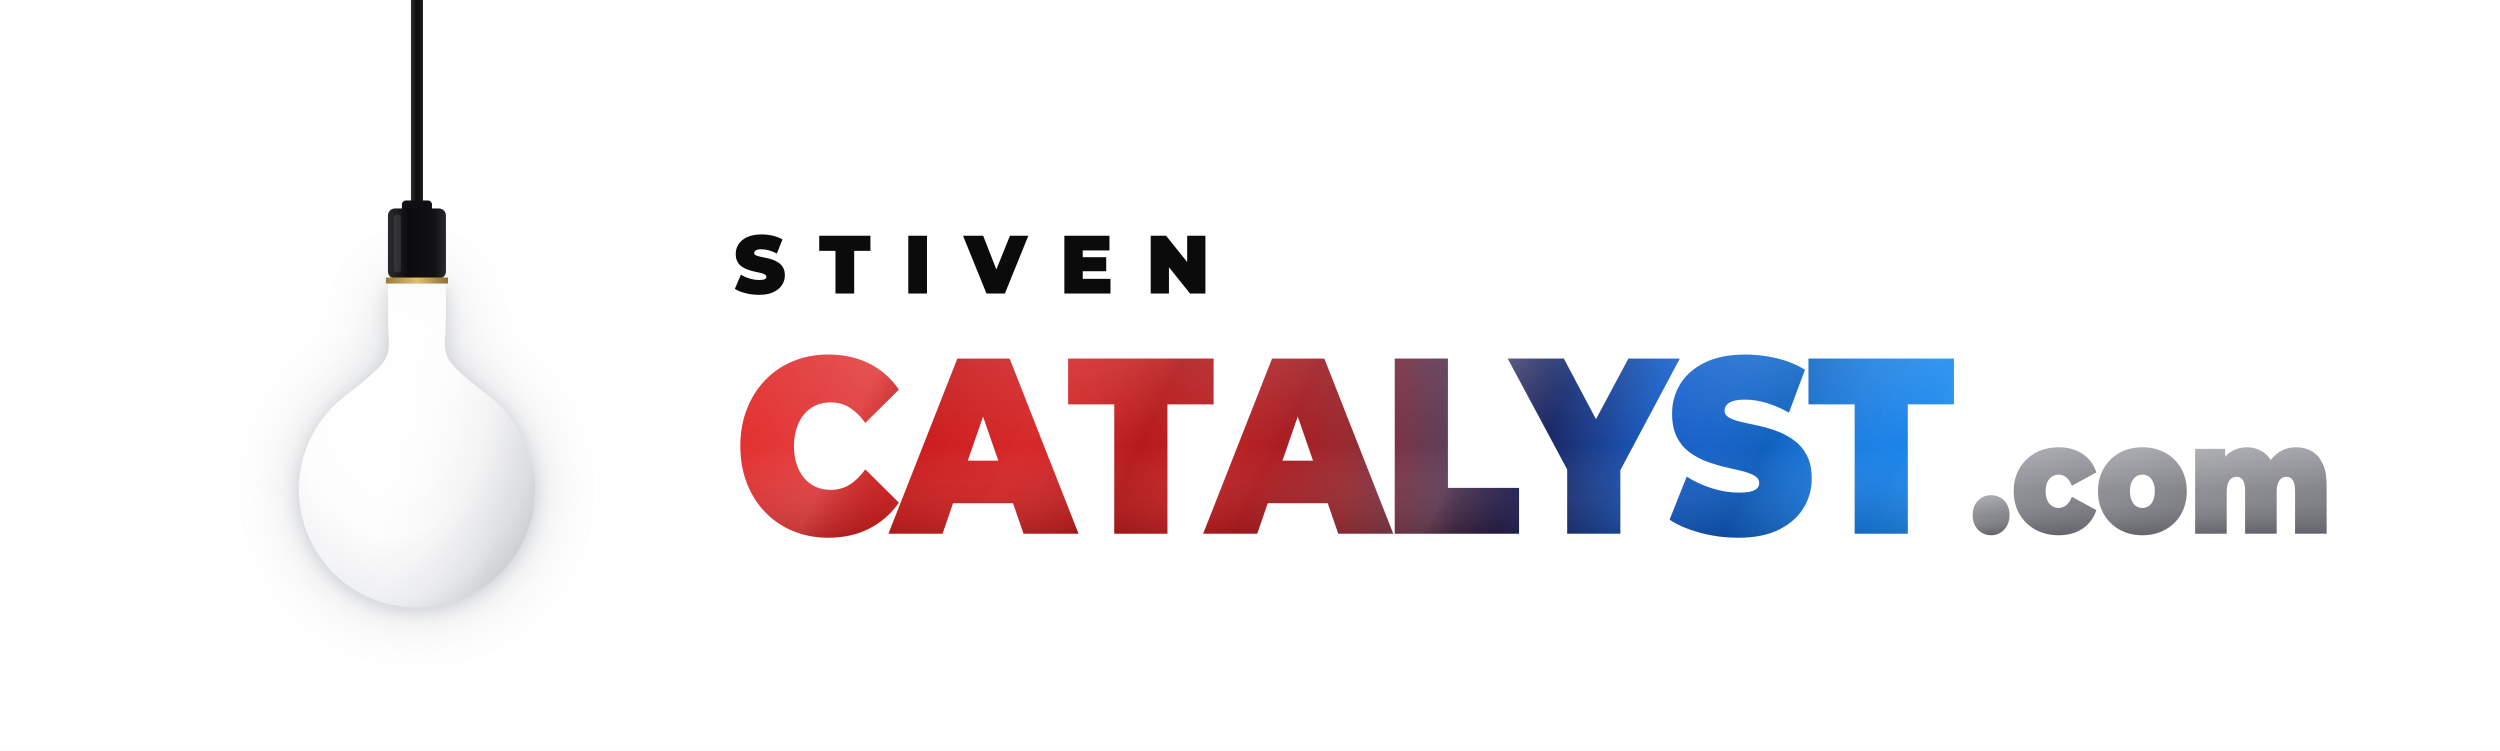
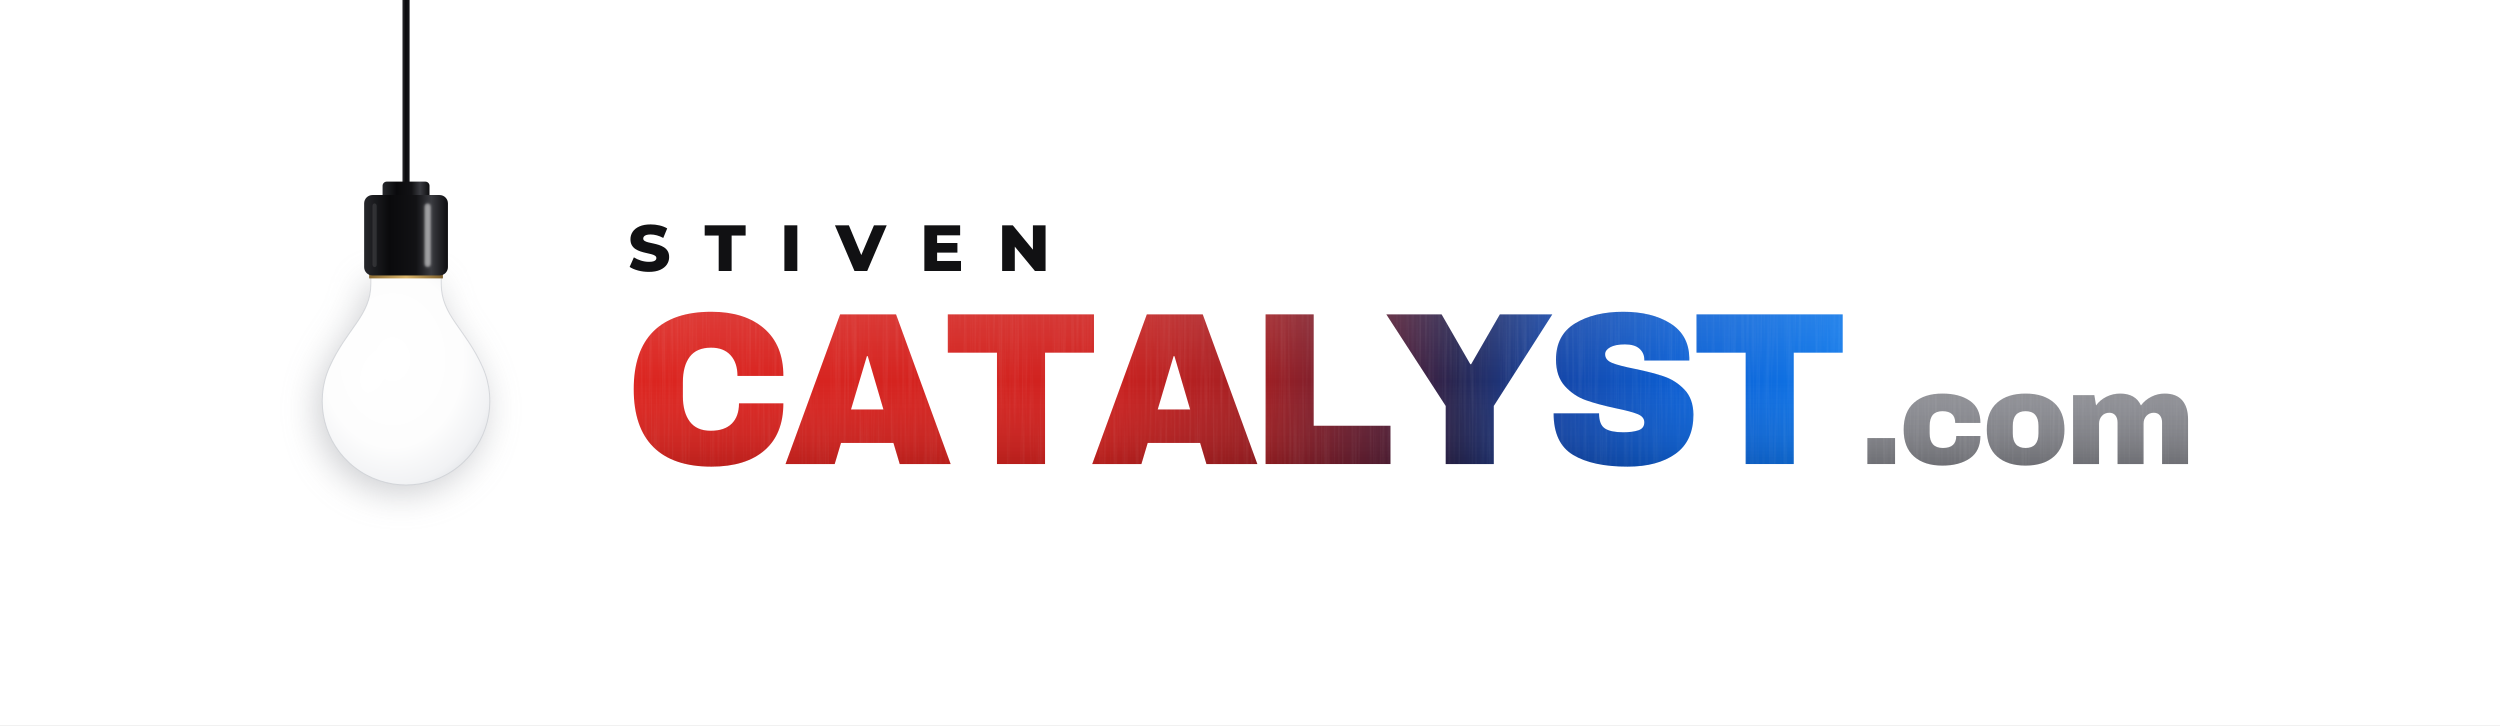
- <svg xmlns="http://www.w3.org/2000/svg" viewBox="0 0 2998 900" width="2998" height="900">
+ <svg xmlns="http://www.w3.org/2000/svg" viewBox="0 0 3448 1000" width="3448" height="1000">
  <defs>
-     <linearGradient id="catalyst" gradientUnits="userSpaceOnUse" x1="880.0" y1="640.0" x2="2344.3" y2="640.0">
-       <stop offset="0" stop-color="#e21f1f" />
-       <stop offset="0.36" stop-color="#cc1c1d" />
-       <stop offset="0.50" stop-color="#951c23" />
-       <stop offset="0.59" stop-color="#3d1e3f" />
-       <stop offset="0.67" stop-color="#1a2a6e" />
-       <stop offset="0.76" stop-color="#0c56c6" />
-       <stop offset="0.88" stop-color="#1476df" />
-       <stop offset="1" stop-color="#1c8bee" />
+     <linearGradient id="catalyst" gradientUnits="userSpaceOnUse" x1="860.5" y1="640.0" x2="2549.5" y2="640.0">
+       <stop offset="0" stop-color="#dc2520" />
+       <stop offset="0.38" stop-color="#d0221f" />
+       <stop offset="0.52" stop-color="#a11f23" />
+       <stop offset="0.62" stop-color="#5a1f35" />
+       <stop offset="0.68" stop-color="#262551" />
+       <stop offset="0.76" stop-color="#1446a8" />
+       <stop offset="0.86" stop-color="#0d5fd2" />
+       <stop offset="1" stop-color="#0f78ea" />
    </linearGradient>
-     <linearGradient id="gloss" gradientUnits="userSpaceOnUse" x1="880.0" y1="340.0" x2="1480.0" y2="640.0" spreadMethod="repeat">
-       <stop offset="0" stop-color="#ffffff" stop-opacity="0" />
-       <stop offset="0.30" stop-color="#ffffff" stop-opacity="0.16" />
-       <stop offset="0.42" stop-color="#000000" stop-opacity="0.07" />
-       <stop offset="0.60" stop-color="#ffffff" stop-opacity="0.05" />
-       <stop offset="0.78" stop-color="#000000" stop-opacity="0.12" />
-       <stop offset="1" stop-color="#ffffff" stop-opacity="0" />
+     <linearGradient id="silver" gradientUnits="userSpaceOnUse" x1="0" y1="433.6" x2="0" y2="640.0">
+       <stop offset="0" stop-color="#a3a4aa" />
+       <stop offset="1" stop-color="#7f8086" />
    </linearGradient>
-     <linearGradient id="depth" x1="0" y1="0" x2="0" y2="1">
-       <stop offset="0" stop-color="#ffffff" stop-opacity="0.10" />
-       <stop offset="0.5" stop-color="#ffffff" stop-opacity="0" />
-       <stop offset="1" stop-color="#000000" stop-opacity="0.16" />
+     <linearGradient id="shade" gradientUnits="userSpaceOnUse" x1="0" y1="433.6" x2="0" y2="640.0">
+       <stop offset="0" stop-color="#fff" stop-opacity="0.10" />
+       <stop offset="0.45" stop-color="#fff" stop-opacity="0" />
+       <stop offset="1" stop-color="#000" stop-opacity="0.13" />
    </linearGradient>
-     <linearGradient id="silver" x1="0" y1="0" x2="0.3" y2="1">
-       <stop offset="0" stop-color="#a7a8ad" />
-       <stop offset="0.5" stop-color="#8e8f95" />
-       <stop offset="1" stop-color="#77787e" />
-     </linearGradient>
-     <radialGradient id="glass" cx="0.40" cy="0.38" r="0.72">
+     <filter id="brushed" x="0" y="0" width="100%" height="100%" color-interpolation-filters="sRGB">
+       <feTurbulence type="fractalNoise" baseFrequency="0.277 0.007" numOctaves="2" seed="7" result="n" />
+       <feColorMatrix in="n" type="matrix" values="0 0 0 0 1  0 0 0 0 1  0 0 0 0 1  0 0 0 1.4 -0.62" result="streaks" />
+       <feComposite in="streaks" in2="SourceGraphic" operator="in" result="s" />
+       <feComponentTransfer in="s" result="t">
+         <feFuncA type="linear" slope="0.10" />
+       </feComponentTransfer>
+       <feMerge>
+         <feMergeNode in="SourceGraphic" />
+         <feMergeNode in="t" />
+       </feMerge>
+     </filter>
+     <radialGradient id="glass" cx="0.42" cy="0.40" r="0.70">
      <stop offset="0" stop-color="#ffffff" />
-       <stop offset="0.55" stop-color="#fdfdfd" />
-       <stop offset="0.82" stop-color="#eff0f2" />
-       <stop offset="1" stop-color="#d4d6da" />
+       <stop offset="0.6" stop-color="#fdfdfd" />
+       <stop offset="0.86" stop-color="#f1f2f4" />
+       <stop offset="1" stop-color="#dfe1e5" />
    </radialGradient>
-     <linearGradient id="glassrim" x1="0" y1="0" x2="1" y2="0.4">
-       <stop offset="0" stop-color="#ffffff" stop-opacity="0.35" />
-       <stop offset="0.5" stop-color="#ffffff" stop-opacity="0" />
-       <stop offset="1" stop-color="#9ea2a8" stop-opacity="0.22" />
-     </linearGradient>
    <linearGradient id="socket" x1="0" y1="0" x2="1" y2="0">
-       <stop offset="0" stop-color="#2c2c30" />
-       <stop offset="0.35" stop-color="#0b0b0d" />
-       <stop offset="0.8" stop-color="#121214" />
-       <stop offset="1" stop-color="#2a2a2e" />
+       <stop offset="0" stop-color="#26272b" />
+       <stop offset="0.30" stop-color="#0a0a0c" />
+       <stop offset="0.62" stop-color="#121215" />
+       <stop offset="0.80" stop-color="#3a3b40" />
+       <stop offset="1" stop-color="#0d0d10" />
    </linearGradient>
    <linearGradient id="cord" x1="0" y1="0" x2="1" y2="0">
-       <stop offset="0" stop-color="#303033" />
-       <stop offset="0.5" stop-color="#0c0c0e" />
-       <stop offset="1" stop-color="#1c1c1f" />
+       <stop offset="0" stop-color="#2a2a2e" />
+       <stop offset="0.45" stop-color="#0b0b0d" />
+       <stop offset="1" stop-color="#18181b" />
    </linearGradient>
    <linearGradient id="brass" x1="0" y1="0" x2="1" y2="0">
-       <stop offset="0" stop-color="#9a7a3a" />
-       <stop offset="0.5" stop-color="#e2bf6a" />
-       <stop offset="1" stop-color="#8d6f33" />
+       <stop offset="0" stop-color="#8a6a33" />
+       <stop offset="0.5" stop-color="#d9b46a" />
+       <stop offset="1" stop-color="#7d5f2c" />
    </linearGradient>
-     <filter id="halo" x="-60%" y="-40%" width="220%" height="180%">
-       <feGaussianBlur stdDeviation="40.8" />
+     <filter id="bulbShadow" x="-80%" y="-60%" width="260%" height="220%">
+       <feGaussianBlur stdDeviation="23.12" />
    </filter>
-     <filter id="soft" x="-40%" y="-30%" width="180%" height="160%">
-       <feGaussianBlur stdDeviation="10.8" />
+     <filter id="bulbSoft" x="-60%" y="-60%" width="220%" height="220%">
+       <feGaussianBlur stdDeviation="8.09" />
    </filter>
-     <filter id="tiny" x="-50%" y="-50%" width="200%" height="200%">
-       <feGaussianBlur stdDeviation="6.0" />
+     <filter id="bulbTiny" x="-100%" y="-20%" width="300%" height="140%">
+       <feGaussianBlur stdDeviation="2.31" />
    </filter>
  </defs>
-   <rect width="2998" height="900" fill="#ffffff" />
-   <path d="M465.2,340.0 L534.8,340.0 L534.8,376.0 C534.8,431.2 521.0,423.9 587.2,475.6 A141.6,141.6 0 1,1 412.8,475.6 C479.0,423.9 465.2,431.2 465.2,376.0 Z" fill="#c3c6cb" opacity="0.65" filter="url(#halo)" />
-   <path d="M465.2,340.0 L534.8,340.0 L534.8,376.0 C534.8,431.2 521.0,423.9 587.2,475.6 A141.6,141.6 0 1,1 412.8,475.6 C479.0,423.9 465.2,431.2 465.2,376.0 Z" fill="#a9adb3" opacity="0.5" filter="url(#soft)" transform="translate(0 3.6)" />
-   <rect x="492.8" y="0" width="14.4" height="254.8" fill="url(#cord)" />
-   <path d="M465.2,340.0 L534.8,340.0 L534.8,376.0 C534.8,431.2 521.0,423.9 587.2,475.6 A141.6,141.6 0 1,1 412.8,475.6 C479.0,423.9 465.2,431.2 465.2,376.0 Z" fill="url(#glass)" />
-   <path d="M465.2,340.0 L534.8,340.0 L534.8,376.0 C534.8,431.2 521.0,423.9 587.2,475.6 A141.6,141.6 0 1,1 412.8,475.6 C479.0,423.9 465.2,431.2 465.2,376.0 Z" fill="url(#glassrim)" />
-   <ellipse cx="449.0" cy="544.7" rx="28.3" ry="42.5" fill="#ffffff" opacity="0.9" transform="rotate(-24 449.0 544.7)" filter="url(#tiny)" />
-   <rect x="482.0" y="240.4" width="36.0" height="16.8" rx="4.8" fill="#101012" />
-   <rect x="465.2" y="250.0" width="69.6" height="84.0" rx="8.4" fill="url(#socket)" />
-   <rect x="472.4" y="257.2" width="8.4" height="69.6" rx="3.6" fill="#ffffff" opacity="0.10" />
-   <rect x="462.8" y="332.8" width="74.4" height="7.2" fill="url(#brass)" />
-   <g>
-     <path d="M910.223 353.584Q901.859 353.584 894.066 351.604Q886.273 349.624 881.236 346.456L888.459 329.428Q893.211 332.299 899.056 334.031Q904.9 335.764 910.413 335.764Q913.644 335.764 915.497 335.318Q917.351 334.873 918.206 334.031Q919.061 333.19 919.061 332.002Q919.061 330.121 917.066 329.032Q915.07 327.943 911.791 327.2Q908.512 326.458 904.615 325.616Q900.719 324.775 896.775 323.389Q892.83 322.003 889.552 319.726Q886.273 317.449 884.277 313.736Q882.281 310.024 882.281 304.48Q882.281 298.045 885.75 292.749Q889.219 287.452 896.109 284.284Q903 281.116 913.264 281.116Q920.012 281.116 926.57 282.601Q933.127 284.086 938.355 287.155L931.607 304.084Q926.665 301.51 922.055 300.223Q917.446 298.936 913.074 298.936Q909.843 298.936 907.942 299.53Q906.041 300.124 905.233 301.114Q904.425 302.104 904.425 303.292Q904.425 305.074 906.421 306.114Q908.417 307.153 911.696 307.846Q914.975 308.539 918.919 309.331Q922.863 310.123 926.76 311.509Q930.656 312.895 933.935 315.172Q937.214 317.449 939.21 321.112Q941.206 324.775 941.206 330.22Q941.206 336.556 937.737 341.852Q934.268 347.149 927.425 350.366Q920.582 353.584 910.223 353.584Z" fill="#0b0b0c" />
-     <path d="M1001.905 352.0V300.817H982.421V282.7H1043.817V300.817H1024.334V352.0Z" fill="#0b0b0c" />
-     <path d="M1089.215 352.0V282.7H1111.644V352.0Z" fill="#0b0b0c" />
-     <path d="M1182.988 352.0 1154.856 282.7H1178.996L1201.9 341.209H1187.549L1211.119 282.7H1233.169L1205.037 352.0Z" fill="#0b0b0c" />
-     <path d="M1276.38 352.0V282.7H1330.458V300.322H1298.429V334.378H1331.693V352.0ZM1296.909 325.27V308.44H1326.561V325.27Z" fill="#0b0b0c" />
-     <path d="M1379.942 352.0V282.7H1398.38L1432.214 324.874H1423.66V282.7H1445.52V352.0H1427.082L1393.248 309.826H1401.801V352.0Z" fill="#0b0b0c" />
+   <rect width="3448" height="1000" fill="#ffffff" />
+   <g id="bulb">
+     <path d="M511.45,379.94 L608.55,379.94 L608.55,391.49 C608.55,435.42 642.09,453.50 665.59,506.30 A115.58,115.58 0 1,1 454.41,506.30 C477.91,453.50 511.45,435.42 511.45,391.49 Z" fill="#7d8088" opacity="0.38" filter="url(#bulbShadow)" transform="translate(-6.94 11.56)" />
+     <rect x="555.09" y="0" width="9.82" height="251.48" fill="url(#cord)" />
+     <path d="M511.45,379.94 L608.55,379.94 L608.55,391.49 C608.55,435.42 642.09,453.50 665.59,506.30 A115.58,115.58 0 1,1 454.41,506.30 C477.91,453.50 511.45,435.42 511.45,391.49 Z" fill="url(#glass)" />
+     <path d="M511.45,379.94 L608.55,379.94 L608.55,391.49 C608.55,435.42 642.09,453.50 665.59,506.30 A115.58,115.58 0 1,1 454.41,506.30 C477.91,453.50 511.45,435.42 511.45,391.49 Z" fill="none" stroke="#c9ccd1" stroke-width="1.39" opacity="0.7" />
+     <ellipse cx="516.08" cy="511.70" rx="18.49" ry="34.68" fill="#fff" opacity="0.85" transform="rotate(22 516.08 511.70)" filter="url(#bulbSoft)" />
+     <rect x="509.14" y="375.89" width="101.71" height="8.09" fill="url(#brass)" />
+     <rect x="527.64" y="250.48" width="64.73" height="24.27" rx="5.78" fill="url(#socket)" />
+     <rect x="502.21" y="268.98" width="115.58" height="110.96" rx="11.56" fill="url(#socket)" />
+     <rect x="585.43" y="280.53" width="8.67" height="87.84" rx="4.62" fill="#fff" opacity="0.55" filter="url(#bulbTiny)" />
+     <rect x="513.77" y="280.53" width="5.78" height="87.84" rx="3.47" fill="#fff" opacity="0.10" />
+   </g>
+   <g fill="#111113">
+     <path d="M894.915 374.994Q887.19 374.994 880.034 373.083Q872.877 371.171 868.387 368.123L874.249 354.934Q878.498 357.683 884.047 359.398Q889.596 361.113 895.039 361.113Q898.769 361.113 900.985 360.47Q903.201 359.828 904.234 358.672Q905.268 357.516 905.268 355.989Q905.268 353.86 903.322 352.605Q901.376 351.349 898.201 350.535Q895.027 349.72 891.225 348.913Q887.423 348.106 883.59 346.86Q879.758 345.614 876.583 343.586Q873.408 341.558 871.462 338.239Q869.516 334.92 869.516 329.88Q869.516 324.281 872.606 319.662Q875.695 315.042 881.899 312.274Q888.103 309.506 897.432 309.506Q903.571 309.506 909.557 310.883Q915.544 312.261 920.214 315.023L914.774 328.179Q910.262 325.755 905.855 324.571Q901.448 323.387 897.28 323.387Q893.605 323.387 891.359 324.151Q889.112 324.914 888.123 326.177Q887.135 327.44 887.135 328.995Q887.135 331.062 889.081 332.286Q891.027 333.511 894.201 334.28Q897.376 335.05 901.209 335.84Q905.042 336.63 908.843 337.862Q912.645 339.094 915.82 341.108Q918.995 343.122 920.941 346.41Q922.886 349.698 922.886 354.648Q922.886 360.157 919.783 364.776Q916.68 369.396 910.493 372.195Q904.306 374.994 894.915 374.994Z" fill="#111113" />
+     <path d="M991.224 373.75V324.874H971.908V310.75H1028.373V324.874H1009.057V373.75Z" fill="#111113" />
+     <path d="M1081.829 373.75V310.75H1099.662V373.75Z" fill="#111113" />
+     <path d="M1178.492 373.75 1151.545 310.75H1170.775L1193.498 365.281H1182.142L1205.384 310.75H1222.968L1196.049 373.75Z" fill="#111113" />
+     <path d="M1274.879 373.75V310.75H1324.218V324.564H1292.464V359.936H1325.416V373.75ZM1291.219 348.417V335.155H1320.472V348.417Z" fill="#111113" />
+     <path d="M1382.159 373.75V310.75H1396.826L1431.52 352.721H1424.593V310.75H1442.053V373.75H1427.386L1392.693 331.779H1399.62V373.75Z" fill="#111113" />
+   </g>
+   <g filter="url(#brushed)">
+     <path d="M1080.418 518.5H1017.118Q1017.118 500.5 1007.668 490.0Q998.218 479.5 980.818 479.5Q960.718 479.5 951.268 492.1Q941.818 504.7 941.818 527.2V546.4Q941.818 568.6 951.268 581.35Q960.718 594.1 980.218 594.1Q999.418 594.1 1009.318 584.2Q1019.218 574.3 1019.218 556.3H1080.418Q1080.418 598.6 1054.468 621.1Q1028.518 643.6 981.118 643.6Q928.318 643.6 901.168 616.6Q874.018 589.6 874.018 536.8Q874.018 484.0 901.168 457.0Q928.318 430.0 981.118 430.0Q1027.018 430.0 1053.718 452.95Q1080.418 475.9 1080.418 518.5Z" fill="url(#catalyst)" />
+     <path d="M1240.918 640.0 1232.218 610.9H1159.918L1151.218 640.0H1083.418L1158.718 433.6H1235.818L1311.118 640.0ZM1173.718 564.7H1218.418L1196.818 491.2H1195.618Z" fill="url(#catalyst)" />
+     <path d="M1441.318 486.4V640.0H1375.018V486.4H1307.218V433.6H1508.818V486.4Z" fill="url(#catalyst)" />
+     <path d="M1663.918 640.0 1655.218 610.9H1582.918L1574.218 640.0H1506.418L1581.718 433.6H1658.818L1734.118 640.0ZM1596.718 564.7H1641.418L1619.818 491.2H1618.618Z" fill="url(#catalyst)" />
+     <path d="M1745.518 433.6H1811.818V587.2H1917.718V640.0H1745.518Z" fill="url(#catalyst)" />
+     <path d="M2060.218 640.0H1993.918V559.9L1912.018 433.6H1988.218L2027.818 502.3H2029.018L2068.618 433.6H2140.918L2060.218 559.9Z" fill="url(#catalyst)" />
+     <path d="M2329.918 493.6V497.2H2267.818V496.0Q2267.818 487.0 2261.218 481.0Q2254.618 475.0 2241.118 475.0Q2227.918 475.0 2220.868 478.9Q2213.818 482.8 2213.818 488.5Q2213.818 496.6 2223.418 500.5Q2233.018 504.4 2254.318 508.6Q2279.218 513.7 2295.268 519.25Q2311.318 524.8 2323.318 537.4Q2335.318 550.0 2335.618 571.6Q2335.618 608.2 2310.868 625.9Q2286.118 643.6 2244.718 643.6Q2196.418 643.6 2169.568 627.4Q2142.718 611.2 2142.718 570.1H2205.418Q2205.418 585.7 2213.518 590.95Q2221.618 596.2 2238.718 596.2Q2251.318 596.2 2259.568 593.5Q2267.818 590.8 2267.818 582.4Q2267.818 574.9 2258.668 571.15Q2249.518 567.4 2228.818 563.2Q2203.618 557.8 2187.118 551.95Q2170.618 546.1 2158.318 532.6Q2146.018 519.1 2146.018 496.0Q2146.018 462.1 2172.268 446.05Q2198.518 430.0 2238.718 430.0Q2278.318 430.0 2303.818 446.05Q2329.318 462.1 2329.918 493.6Z" fill="url(#catalyst)" />
+     <path d="M2473.918 486.4V640.0H2407.618V486.4H2339.818V433.6H2541.418V486.4Z" fill="url(#catalyst)" />
  </g>
  <g>
-     <path d="M993.13 644.8Q970.45 644.8 951.145 636.85Q931.84 628.9 917.665 614.2Q903.49 599.5 895.66 579.4Q887.83 559.3 887.83 535.0Q887.83 510.7 895.66 490.6Q903.49 470.5 917.665 455.8Q931.84 441.1 951.145 433.15Q970.45 425.2 993.13 425.2Q1020.94 425.2 1042.405 436.0Q1063.87 446.8 1077.91 467.2L1037.68 507.1Q1029.31 495.4 1019.185 488.95Q1009.06 482.5 996.37 482.5Q986.38 482.5 978.28 486.1Q970.18 489.7 964.375 496.6Q958.57 503.5 955.33 513.25Q952.09 523.0 952.09 535.0Q952.09 547.0 955.33 556.75Q958.57 566.5 964.375 573.4Q970.18 580.3 978.28 583.9Q986.38 587.5 996.37 587.5Q1009.06 587.5 1019.185 581.05Q1029.31 574.6 1037.68 562.9L1077.91 602.8Q1063.87 622.9 1042.405 633.85Q1020.94 644.8 993.13 644.8Z" fill="url(#catalyst)" />
-     <path d="M1065.46 640.0 1148.08 430.0H1210.72L1293.34 640.0H1227.46L1166.44 463.6H1191.28L1130.26 640.0ZM1114.6 603.4 1130.8 552.4H1217.74L1233.94 603.4Z" fill="url(#catalyst)" />
-     <path d="M1336.24 640.0V484.9H1280.89V430.0H1455.31V484.9H1399.96V640.0Z" fill="url(#catalyst)" />
-     <path d="M1442.86 640.0 1525.48 430.0H1588.12L1670.74 640.0H1604.86L1543.84 463.6H1568.68L1507.66 640.0ZM1492 603.4 1508.2 552.4H1595.14L1611.34 603.4Z" fill="url(#catalyst)" />
-     <path d="M1672.6 640.0V430.0H1736.32V585.1H1821.64V640.0Z" fill="url(#catalyst)" />
-     <path d="M1879.39 640.0V547.9L1893.97 590.2L1808.11 430.0H1875.34L1933.39 539.5H1894.24L1952.83 430.0H2014.39L1929.07 590.2L1943.11 547.9V640.0Z" fill="url(#catalyst)" />
-     <path d="M2084.56 644.8Q2060.8 644.8 2038.66 638.8Q2016.52 632.8 2002.21 623.2L2022.73 571.6Q2036.23 580.3 2052.835 585.55Q2069.44 590.8 2085.1 590.8Q2094.28 590.8 2099.545 589.45Q2104.81 588.1 2107.24 585.55Q2109.67 583.0 2109.67 579.4Q2109.67 573.7 2104 570.4Q2098.33 567.1 2089.015 564.85Q2079.7 562.6 2068.63 560.05Q2057.56 557.5 2046.355 553.3Q2035.15 549.1 2025.835 542.2Q2016.52 535.3 2010.85 524.05Q2005.18 512.8 2005.18 496.0Q2005.18 476.5 2015.035 460.45Q2024.89 444.4 2044.465 434.8Q2064.04 425.2 2093.2 425.2Q2112.37 425.2 2131 429.7Q2149.63 434.2 2164.48 443.5L2145.31 494.8Q2131.27 487.0 2118.175 483.1Q2105.08 479.2 2092.66 479.2Q2083.48 479.2 2078.08 481.0Q2072.68 482.8 2070.385 485.8Q2068.09 488.8 2068.09 492.4Q2068.09 497.8 2073.76 500.95Q2079.43 504.1 2088.745 506.2Q2098.06 508.3 2109.265 510.7Q2120.47 513.1 2131.54 517.3Q2142.61 521.5 2151.925 528.4Q2161.24 535.3 2166.91 546.4Q2172.58 557.5 2172.58 574.0Q2172.58 593.2 2162.725 609.25Q2152.87 625.3 2133.43 635.05Q2113.99 644.8 2084.56 644.8Z" fill="url(#catalyst)" />
-     <path d="M2224.12 640.0V484.9H2168.77V430.0H2343.19V484.9H2287.84V640.0Z" fill="url(#catalyst)" />
+     <path d="M1080.418 518.5H1017.118Q1017.118 500.5 1007.668 490.0Q998.218 479.5 980.818 479.5Q960.718 479.5 951.268 492.1Q941.818 504.7 941.818 527.2V546.4Q941.818 568.6 951.268 581.35Q960.718 594.1 980.218 594.1Q999.418 594.1 1009.318 584.2Q1019.218 574.3 1019.218 556.3H1080.418Q1080.418 598.6 1054.468 621.1Q1028.518 643.6 981.118 643.6Q928.318 643.6 901.168 616.6Q874.018 589.6 874.018 536.8Q874.018 484.0 901.168 457.0Q928.318 430.0 981.118 430.0Q1027.018 430.0 1053.718 452.95Q1080.418 475.9 1080.418 518.5Z" fill="url(#shade)" />
+     <path d="M1240.918 640.0 1232.218 610.9H1159.918L1151.218 640.0H1083.418L1158.718 433.6H1235.818L1311.118 640.0ZM1173.718 564.7H1218.418L1196.818 491.2H1195.618Z" fill="url(#shade)" />
+     <path d="M1441.318 486.4V640.0H1375.018V486.4H1307.218V433.6H1508.818V486.4Z" fill="url(#shade)" />
+     <path d="M1663.918 640.0 1655.218 610.9H1582.918L1574.218 640.0H1506.418L1581.718 433.6H1658.818L1734.118 640.0ZM1596.718 564.7H1641.418L1619.818 491.2H1618.618Z" fill="url(#shade)" />
+     <path d="M1745.518 433.6H1811.818V587.2H1917.718V640.0H1745.518Z" fill="url(#shade)" />
+     <path d="M2060.218 640.0H1993.918V559.9L1912.018 433.6H1988.218L2027.818 502.3H2029.018L2068.618 433.6H2140.918L2060.218 559.9Z" fill="url(#shade)" />
+     <path d="M2329.918 493.6V497.2H2267.818V496.0Q2267.818 487.0 2261.218 481.0Q2254.618 475.0 2241.118 475.0Q2227.918 475.0 2220.868 478.9Q2213.818 482.8 2213.818 488.5Q2213.818 496.6 2223.418 500.5Q2233.018 504.4 2254.318 508.6Q2279.218 513.7 2295.268 519.25Q2311.318 524.8 2323.318 537.4Q2335.318 550.0 2335.618 571.6Q2335.618 608.2 2310.868 625.9Q2286.118 643.6 2244.718 643.6Q2196.418 643.6 2169.568 627.4Q2142.718 611.2 2142.718 570.1H2205.418Q2205.418 585.7 2213.518 590.95Q2221.618 596.2 2238.718 596.2Q2251.318 596.2 2259.568 593.5Q2267.818 590.8 2267.818 582.4Q2267.818 574.9 2258.668 571.15Q2249.518 567.4 2228.818 563.2Q2203.618 557.8 2187.118 551.95Q2170.618 546.1 2158.318 532.6Q2146.018 519.1 2146.018 496.0Q2146.018 462.1 2172.268 446.05Q2198.518 430.0 2238.718 430.0Q2278.318 430.0 2303.818 446.05Q2329.318 462.1 2329.918 493.6Z" fill="url(#shade)" />
+     <path d="M2473.918 486.4V640.0H2407.618V486.4H2339.818V433.6H2541.418V486.4Z" fill="url(#shade)" />
+   </g>
+   <g filter="url(#brushed)">
+     <path d="M2575.498 640.0V604.18H2613.658V640.0Z" fill="url(#silver)" />
+     <path d="M2731.378 583.3H2696.638Q2696.638 567.1 2678.998 567.1Q2661.358 567.1 2661.358 587.44V597.7Q2661.358 617.86 2679.718 617.86Q2698.078 617.86 2698.078 601.3H2731.378Q2731.378 622.0 2716.888 632.08Q2702.398 642.16 2678.998 642.16Q2653.978 642.16 2639.758 629.56Q2625.538 616.96 2625.538 592.48Q2625.538 568.0 2639.758 555.4Q2653.978 542.8 2678.998 542.8Q2702.398 542.8 2716.888 552.79Q2731.378 562.78 2731.378 583.3Z" fill="url(#silver)" />
+     <path d="M2847.298 592.48Q2847.298 616.78 2832.988 629.47Q2818.678 642.16 2793.658 642.16Q2768.638 642.16 2754.418 629.56Q2740.198 616.96 2740.198 592.48Q2740.198 568.0 2754.418 555.4Q2768.638 542.8 2793.658 542.8Q2818.678 542.8 2832.988 555.49Q2847.298 568.18 2847.298 592.48ZM2776.018 587.44V597.7Q2776.018 617.86 2793.658 617.86Q2811.478 617.86 2811.478 597.7V587.44Q2811.478 567.1 2793.658 567.1Q2776.018 567.1 2776.018 587.44Z" fill="url(#silver)" />
+     <path d="M3017.758 578.44V640.0H2981.938V582.76Q2981.938 576.64 2978.968 572.95Q2975.998 569.26 2970.598 569.26Q2964.298 569.26 2960.338 573.58Q2956.378 577.9 2956.378 584.2V640.0H2920.558V582.76Q2920.558 576.64 2917.588 572.95Q2914.618 569.26 2909.218 569.26Q2902.918 569.26 2898.958 573.58Q2894.998 577.9 2894.998 584.2V640.0H2859.178V544.96H2888.518L2890.858 559.18Q2896.258 551.62 2905.168 547.21Q2914.078 542.8 2923.978 542.8Q2945.398 542.8 2952.778 559.18Q2958.358 551.62 2967.088 547.21Q2975.818 542.8 2985.358 542.8Q3001.558 542.8 3009.658 552.07Q3017.758 561.34 3017.758 578.44Z" fill="url(#silver)" />
  </g>
  <g>
-     <path d="M993.13 644.8Q970.45 644.8 951.145 636.85Q931.84 628.9 917.665 614.2Q903.49 599.5 895.66 579.4Q887.83 559.3 887.83 535.0Q887.83 510.7 895.66 490.6Q903.49 470.5 917.665 455.8Q931.84 441.1 951.145 433.15Q970.45 425.2 993.13 425.2Q1020.94 425.2 1042.405 436.0Q1063.87 446.8 1077.91 467.2L1037.68 507.1Q1029.31 495.4 1019.185 488.95Q1009.06 482.5 996.37 482.5Q986.38 482.5 978.28 486.1Q970.18 489.7 964.375 496.6Q958.57 503.5 955.33 513.25Q952.09 523.0 952.09 535.0Q952.09 547.0 955.33 556.75Q958.57 566.5 964.375 573.4Q970.18 580.3 978.28 583.9Q986.38 587.5 996.37 587.5Q1009.06 587.5 1019.185 581.05Q1029.31 574.6 1037.68 562.9L1077.91 602.8Q1063.87 622.9 1042.405 633.85Q1020.94 644.8 993.13 644.8Z" fill="url(#gloss)" />
-     <path d="M1065.46 640.0 1148.08 430.0H1210.72L1293.34 640.0H1227.46L1166.44 463.6H1191.28L1130.26 640.0ZM1114.6 603.4 1130.8 552.4H1217.74L1233.94 603.4Z" fill="url(#gloss)" />
-     <path d="M1336.24 640.0V484.9H1280.89V430.0H1455.31V484.9H1399.96V640.0Z" fill="url(#gloss)" />
-     <path d="M1442.86 640.0 1525.48 430.0H1588.12L1670.74 640.0H1604.86L1543.84 463.6H1568.68L1507.66 640.0ZM1492 603.4 1508.2 552.4H1595.14L1611.34 603.4Z" fill="url(#gloss)" />
-     <path d="M1672.6 640.0V430.0H1736.32V585.1H1821.64V640.0Z" fill="url(#gloss)" />
-     <path d="M1879.39 640.0V547.9L1893.97 590.2L1808.11 430.0H1875.34L1933.39 539.5H1894.24L1952.83 430.0H2014.39L1929.07 590.2L1943.11 547.9V640.0Z" fill="url(#gloss)" />
-     <path d="M2084.56 644.8Q2060.8 644.8 2038.66 638.8Q2016.52 632.8 2002.21 623.2L2022.73 571.6Q2036.23 580.3 2052.835 585.55Q2069.44 590.8 2085.1 590.8Q2094.28 590.8 2099.545 589.45Q2104.81 588.1 2107.24 585.55Q2109.67 583.0 2109.67 579.4Q2109.67 573.7 2104 570.4Q2098.33 567.1 2089.015 564.85Q2079.7 562.6 2068.63 560.05Q2057.56 557.5 2046.355 553.3Q2035.15 549.1 2025.835 542.2Q2016.52 535.3 2010.85 524.05Q2005.18 512.8 2005.18 496.0Q2005.18 476.5 2015.035 460.45Q2024.89 444.4 2044.465 434.8Q2064.04 425.2 2093.2 425.2Q2112.37 425.2 2131 429.7Q2149.63 434.2 2164.48 443.5L2145.31 494.8Q2131.27 487.0 2118.175 483.1Q2105.08 479.2 2092.66 479.2Q2083.48 479.2 2078.08 481.0Q2072.68 482.8 2070.385 485.8Q2068.09 488.8 2068.09 492.4Q2068.09 497.8 2073.76 500.95Q2079.43 504.1 2088.745 506.2Q2098.06 508.3 2109.265 510.7Q2120.47 513.1 2131.54 517.3Q2142.61 521.5 2151.925 528.4Q2161.24 535.3 2166.91 546.4Q2172.58 557.5 2172.58 574.0Q2172.58 593.2 2162.725 609.25Q2152.87 625.3 2133.43 635.05Q2113.99 644.8 2084.56 644.8Z" fill="url(#gloss)" />
-     <path d="M2224.12 640.0V484.9H2168.77V430.0H2343.19V484.9H2287.84V640.0Z" fill="url(#gloss)" />
-   </g>
-   <g>
-     <path d="M993.13 644.8Q970.45 644.8 951.145 636.85Q931.84 628.9 917.665 614.2Q903.49 599.5 895.66 579.4Q887.83 559.3 887.83 535.0Q887.83 510.7 895.66 490.6Q903.49 470.5 917.665 455.8Q931.84 441.1 951.145 433.15Q970.45 425.2 993.13 425.2Q1020.94 425.2 1042.405 436.0Q1063.87 446.8 1077.91 467.2L1037.68 507.1Q1029.31 495.4 1019.185 488.95Q1009.06 482.5 996.37 482.5Q986.38 482.5 978.28 486.1Q970.18 489.7 964.375 496.6Q958.57 503.5 955.33 513.25Q952.09 523.0 952.09 535.0Q952.09 547.0 955.33 556.75Q958.57 566.5 964.375 573.4Q970.18 580.3 978.28 583.9Q986.38 587.5 996.37 587.5Q1009.06 587.5 1019.185 581.05Q1029.31 574.6 1037.68 562.9L1077.91 602.8Q1063.87 622.9 1042.405 633.85Q1020.94 644.8 993.13 644.8Z" fill="url(#depth)" />
-     <path d="M1065.46 640.0 1148.08 430.0H1210.72L1293.34 640.0H1227.46L1166.44 463.6H1191.28L1130.26 640.0ZM1114.6 603.4 1130.8 552.4H1217.74L1233.94 603.4Z" fill="url(#depth)" />
-     <path d="M1336.24 640.0V484.9H1280.89V430.0H1455.31V484.9H1399.96V640.0Z" fill="url(#depth)" />
-     <path d="M1442.86 640.0 1525.48 430.0H1588.12L1670.74 640.0H1604.86L1543.84 463.6H1568.68L1507.66 640.0ZM1492 603.4 1508.2 552.4H1595.14L1611.34 603.4Z" fill="url(#depth)" />
-     <path d="M1672.6 640.0V430.0H1736.32V585.1H1821.64V640.0Z" fill="url(#depth)" />
-     <path d="M1879.39 640.0V547.9L1893.97 590.2L1808.11 430.0H1875.34L1933.39 539.5H1894.24L1952.83 430.0H2014.39L1929.07 590.2L1943.11 547.9V640.0Z" fill="url(#depth)" />
-     <path d="M2084.56 644.8Q2060.8 644.8 2038.66 638.8Q2016.52 632.8 2002.21 623.2L2022.73 571.6Q2036.23 580.3 2052.835 585.55Q2069.44 590.8 2085.1 590.8Q2094.28 590.8 2099.545 589.45Q2104.81 588.1 2107.24 585.55Q2109.67 583.0 2109.67 579.4Q2109.67 573.7 2104 570.4Q2098.33 567.1 2089.015 564.85Q2079.7 562.6 2068.63 560.05Q2057.56 557.5 2046.355 553.3Q2035.15 549.1 2025.835 542.2Q2016.52 535.3 2010.85 524.05Q2005.18 512.8 2005.18 496.0Q2005.18 476.5 2015.035 460.45Q2024.89 444.4 2044.465 434.8Q2064.04 425.2 2093.2 425.2Q2112.37 425.2 2131 429.7Q2149.63 434.2 2164.48 443.5L2145.31 494.8Q2131.27 487.0 2118.175 483.1Q2105.08 479.2 2092.66 479.2Q2083.48 479.2 2078.08 481.0Q2072.68 482.8 2070.385 485.8Q2068.09 488.8 2068.09 492.4Q2068.09 497.8 2073.76 500.95Q2079.43 504.1 2088.745 506.2Q2098.06 508.3 2109.265 510.7Q2120.47 513.1 2131.54 517.3Q2142.61 521.5 2151.925 528.4Q2161.24 535.3 2166.91 546.4Q2172.58 557.5 2172.58 574.0Q2172.58 593.2 2162.725 609.25Q2152.87 625.3 2133.43 635.05Q2113.99 644.8 2084.56 644.8Z" fill="url(#depth)" />
-     <path d="M2224.12 640.0V484.9H2168.77V430.0H2343.19V484.9H2287.84V640.0Z" fill="url(#depth)" />
-   </g>
-   <g>
-     <path d="M2387.715 641.86Q2378.34 641.86 2371.979 635.071Q2365.618 628.282 2365.618 617.68Q2365.618 606.892 2371.979 600.382Q2378.34 593.872 2387.715 593.872Q2397.089 593.872 2403.45 600.382Q2409.812 606.892 2409.812 617.68Q2409.812 628.282 2403.45 635.071Q2397.089 641.86 2387.715 641.86Z" fill="url(#silver)" />
-     <path d="M2468.885 641.86Q2453.15 641.86 2440.929 635.164Q2428.709 628.468 2421.762 616.471Q2414.815 604.474 2414.815 589.036Q2414.815 573.598 2421.762 561.694Q2428.709 549.79 2440.929 543.094Q2453.15 536.398 2468.885 536.398Q2485.625 536.398 2497.511 544.396Q2509.396 552.394 2513.916 566.53L2484.621 582.526Q2481.775 575.458 2477.674 572.296Q2473.572 569.134 2468.718 569.134Q2464.533 569.134 2460.934 571.366Q2457.335 573.598 2455.242 577.969Q2453.15 582.34 2453.15 589.036Q2453.15 595.732 2455.242 600.196Q2457.335 604.66 2460.934 606.892Q2464.533 609.124 2468.718 609.124Q2473.572 609.124 2477.674 605.962Q2481.775 602.8 2484.621 595.732L2513.916 611.728Q2509.396 625.864 2497.511 633.862Q2485.625 641.86 2468.885 641.86Z" fill="url(#silver)" />
-     <path d="M2569.139 641.86Q2553.571 641.86 2541.602 635.071Q2529.633 628.282 2522.769 616.378Q2515.906 604.474 2515.906 589.036Q2515.906 573.598 2522.769 561.694Q2529.633 549.79 2541.602 543.094Q2553.571 536.398 2569.139 536.398Q2584.707 536.398 2596.76 543.094Q2608.813 549.79 2615.593 561.694Q2622.372 573.598 2622.372 589.036Q2622.372 604.474 2615.593 616.378Q2608.813 628.282 2596.76 635.071Q2584.707 641.86 2569.139 641.86ZM2569.139 609.124Q2573.324 609.124 2576.672 606.892Q2580.02 604.66 2582.029 600.103Q2584.038 595.546 2584.038 589.036Q2584.038 582.34 2582.029 577.969Q2580.02 573.598 2576.672 571.366Q2573.324 569.134 2569.139 569.134Q2564.954 569.134 2561.606 571.366Q2558.258 573.598 2556.249 577.969Q2554.241 582.34 2554.241 589.036Q2554.241 595.546 2556.249 600.103Q2558.258 604.66 2561.606 606.892Q2564.954 609.124 2569.139 609.124Z" fill="url(#silver)" />
-     <path d="M2632.398 640.0V538.258H2668.389V567.46L2661.023 559.276Q2666.213 547.744 2674.917 542.071Q2683.622 536.398 2694.336 536.398Q2706.389 536.398 2715.679 543.373Q2724.97 550.348 2728.151 565.414L2716.6 563.368Q2721.622 550.72 2731.247 543.559Q2740.873 536.398 2753.595 536.398Q2763.974 536.398 2772.26 541.141Q2780.547 545.884 2785.318 555.928Q2790.089 565.972 2790.089 581.968V640.0H2752.256V589.222Q2752.256 579.736 2749.41 575.737Q2746.565 571.738 2742.045 571.738Q2738.697 571.738 2736.018 573.598Q2733.34 575.458 2731.75 579.457Q2730.159 583.456 2730.159 590.338V640.0H2692.327V589.222Q2692.327 579.736 2689.649 575.737Q2686.97 571.738 2682.116 571.738Q2678.768 571.738 2676.089 573.598Q2673.411 575.458 2671.82 579.457Q2670.23 583.456 2670.23 590.338V640.0Z" fill="url(#silver)" />
-   </g>
-   <g>
-     <path d="M2387.715 641.86Q2378.34 641.86 2371.979 635.071Q2365.618 628.282 2365.618 617.68Q2365.618 606.892 2371.979 600.382Q2378.34 593.872 2387.715 593.872Q2397.089 593.872 2403.45 600.382Q2409.812 606.892 2409.812 617.68Q2409.812 628.282 2403.45 635.071Q2397.089 641.86 2387.715 641.86Z" fill="url(#depth)" />
-     <path d="M2468.885 641.86Q2453.15 641.86 2440.929 635.164Q2428.709 628.468 2421.762 616.471Q2414.815 604.474 2414.815 589.036Q2414.815 573.598 2421.762 561.694Q2428.709 549.79 2440.929 543.094Q2453.15 536.398 2468.885 536.398Q2485.625 536.398 2497.511 544.396Q2509.396 552.394 2513.916 566.53L2484.621 582.526Q2481.775 575.458 2477.674 572.296Q2473.572 569.134 2468.718 569.134Q2464.533 569.134 2460.934 571.366Q2457.335 573.598 2455.242 577.969Q2453.15 582.34 2453.15 589.036Q2453.15 595.732 2455.242 600.196Q2457.335 604.66 2460.934 606.892Q2464.533 609.124 2468.718 609.124Q2473.572 609.124 2477.674 605.962Q2481.775 602.8 2484.621 595.732L2513.916 611.728Q2509.396 625.864 2497.511 633.862Q2485.625 641.86 2468.885 641.86Z" fill="url(#depth)" />
-     <path d="M2569.139 641.86Q2553.571 641.86 2541.602 635.071Q2529.633 628.282 2522.769 616.378Q2515.906 604.474 2515.906 589.036Q2515.906 573.598 2522.769 561.694Q2529.633 549.79 2541.602 543.094Q2553.571 536.398 2569.139 536.398Q2584.707 536.398 2596.76 543.094Q2608.813 549.79 2615.593 561.694Q2622.372 573.598 2622.372 589.036Q2622.372 604.474 2615.593 616.378Q2608.813 628.282 2596.76 635.071Q2584.707 641.86 2569.139 641.86ZM2569.139 609.124Q2573.324 609.124 2576.672 606.892Q2580.02 604.66 2582.029 600.103Q2584.038 595.546 2584.038 589.036Q2584.038 582.34 2582.029 577.969Q2580.02 573.598 2576.672 571.366Q2573.324 569.134 2569.139 569.134Q2564.954 569.134 2561.606 571.366Q2558.258 573.598 2556.249 577.969Q2554.241 582.34 2554.241 589.036Q2554.241 595.546 2556.249 600.103Q2558.258 604.66 2561.606 606.892Q2564.954 609.124 2569.139 609.124Z" fill="url(#depth)" />
-     <path d="M2632.398 640.0V538.258H2668.389V567.46L2661.023 559.276Q2666.213 547.744 2674.917 542.071Q2683.622 536.398 2694.336 536.398Q2706.389 536.398 2715.679 543.373Q2724.97 550.348 2728.151 565.414L2716.6 563.368Q2721.622 550.72 2731.247 543.559Q2740.873 536.398 2753.595 536.398Q2763.974 536.398 2772.26 541.141Q2780.547 545.884 2785.318 555.928Q2790.089 565.972 2790.089 581.968V640.0H2752.256V589.222Q2752.256 579.736 2749.41 575.737Q2746.565 571.738 2742.045 571.738Q2738.697 571.738 2736.018 573.598Q2733.34 575.458 2731.75 579.457Q2730.159 583.456 2730.159 590.338V640.0H2692.327V589.222Q2692.327 579.736 2689.649 575.737Q2686.97 571.738 2682.116 571.738Q2678.768 571.738 2676.089 573.598Q2673.411 575.458 2671.82 579.457Q2670.23 583.456 2670.23 590.338V640.0Z" fill="url(#depth)" />
+     <path d="M2575.498 640.0V604.18H2613.658V640.0Z" fill="url(#shade)" />
+     <path d="M2731.378 583.3H2696.638Q2696.638 567.1 2678.998 567.1Q2661.358 567.1 2661.358 587.44V597.7Q2661.358 617.86 2679.718 617.86Q2698.078 617.86 2698.078 601.3H2731.378Q2731.378 622.0 2716.888 632.08Q2702.398 642.16 2678.998 642.16Q2653.978 642.16 2639.758 629.56Q2625.538 616.96 2625.538 592.48Q2625.538 568.0 2639.758 555.4Q2653.978 542.8 2678.998 542.8Q2702.398 542.8 2716.888 552.79Q2731.378 562.78 2731.378 583.3Z" fill="url(#shade)" />
+     <path d="M2847.298 592.48Q2847.298 616.78 2832.988 629.47Q2818.678 642.16 2793.658 642.16Q2768.638 642.16 2754.418 629.56Q2740.198 616.96 2740.198 592.48Q2740.198 568.0 2754.418 555.4Q2768.638 542.8 2793.658 542.8Q2818.678 542.8 2832.988 555.49Q2847.298 568.18 2847.298 592.48ZM2776.018 587.44V597.7Q2776.018 617.86 2793.658 617.86Q2811.478 617.86 2811.478 597.7V587.44Q2811.478 567.1 2793.658 567.1Q2776.018 567.1 2776.018 587.44Z" fill="url(#shade)" />
+     <path d="M3017.758 578.44V640.0H2981.938V582.76Q2981.938 576.64 2978.968 572.95Q2975.998 569.26 2970.598 569.26Q2964.298 569.26 2960.338 573.58Q2956.378 577.9 2956.378 584.2V640.0H2920.558V582.76Q2920.558 576.64 2917.588 572.95Q2914.618 569.26 2909.218 569.26Q2902.918 569.26 2898.958 573.58Q2894.998 577.9 2894.998 584.2V640.0H2859.178V544.96H2888.518L2890.858 559.18Q2896.258 551.62 2905.168 547.21Q2914.078 542.8 2923.978 542.8Q2945.398 542.8 2952.778 559.18Q2958.358 551.62 2967.088 547.21Q2975.818 542.8 2985.358 542.8Q3001.558 542.8 3009.658 552.07Q3017.758 561.34 3017.758 578.44Z" fill="url(#shade)" />
  </g>
</svg>
